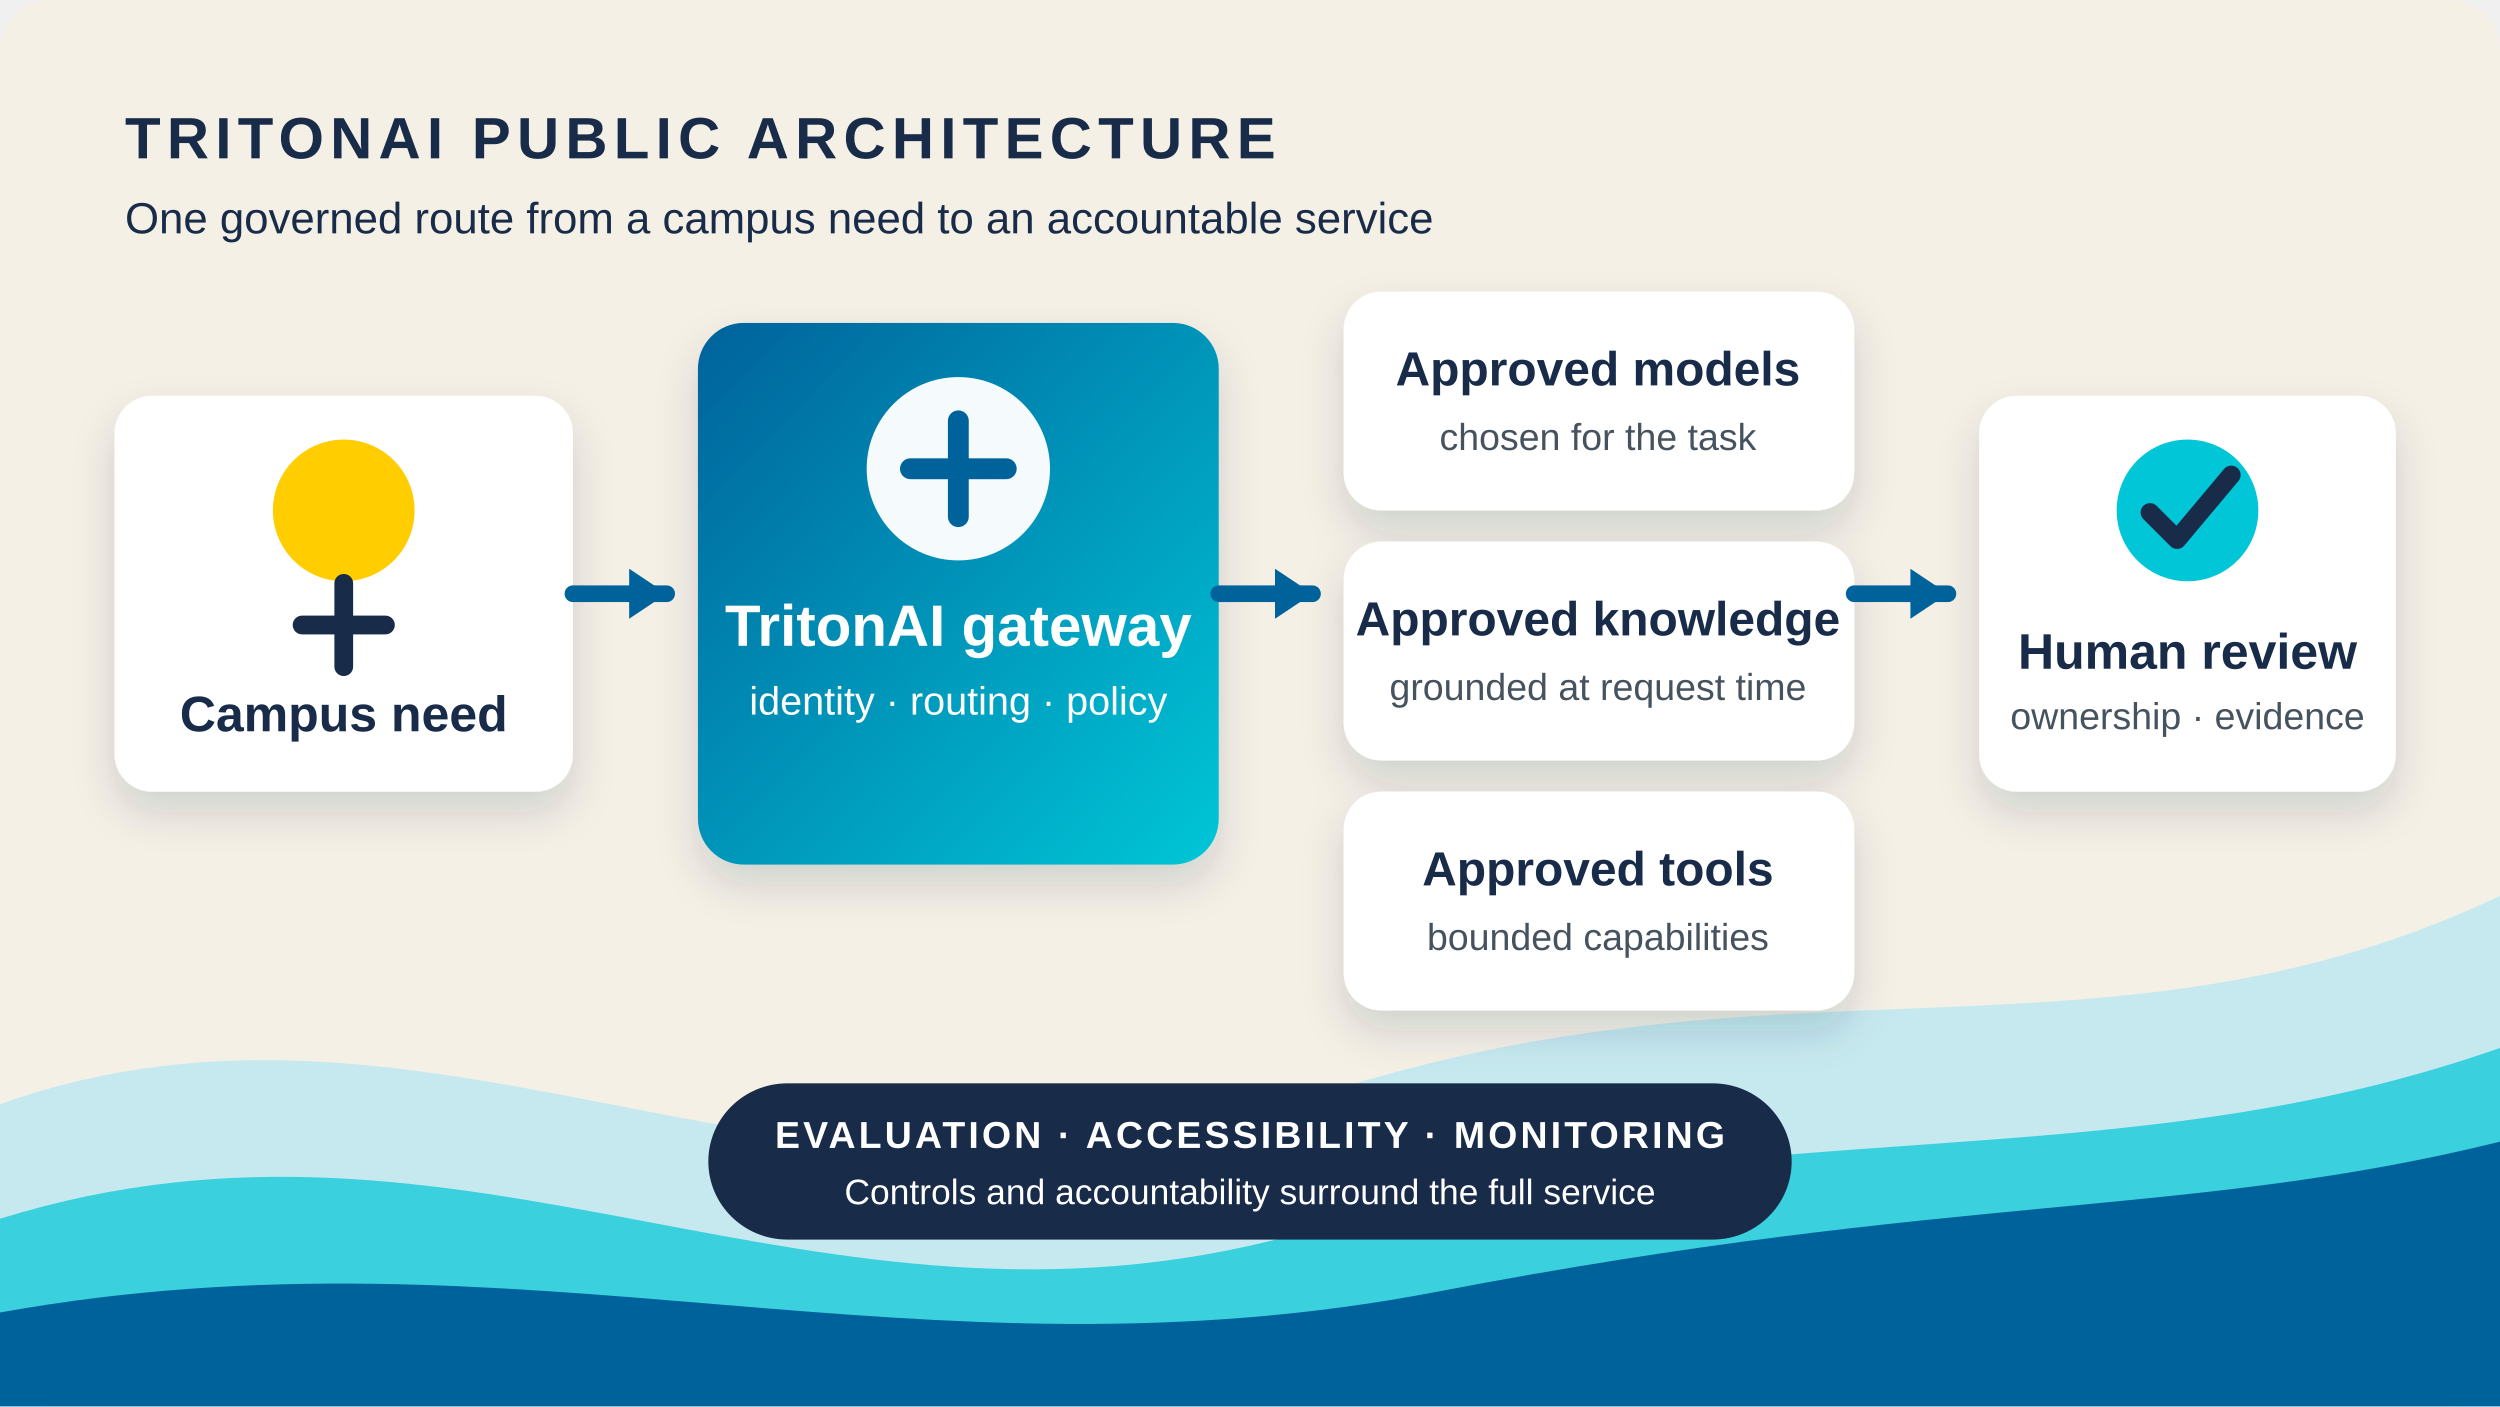
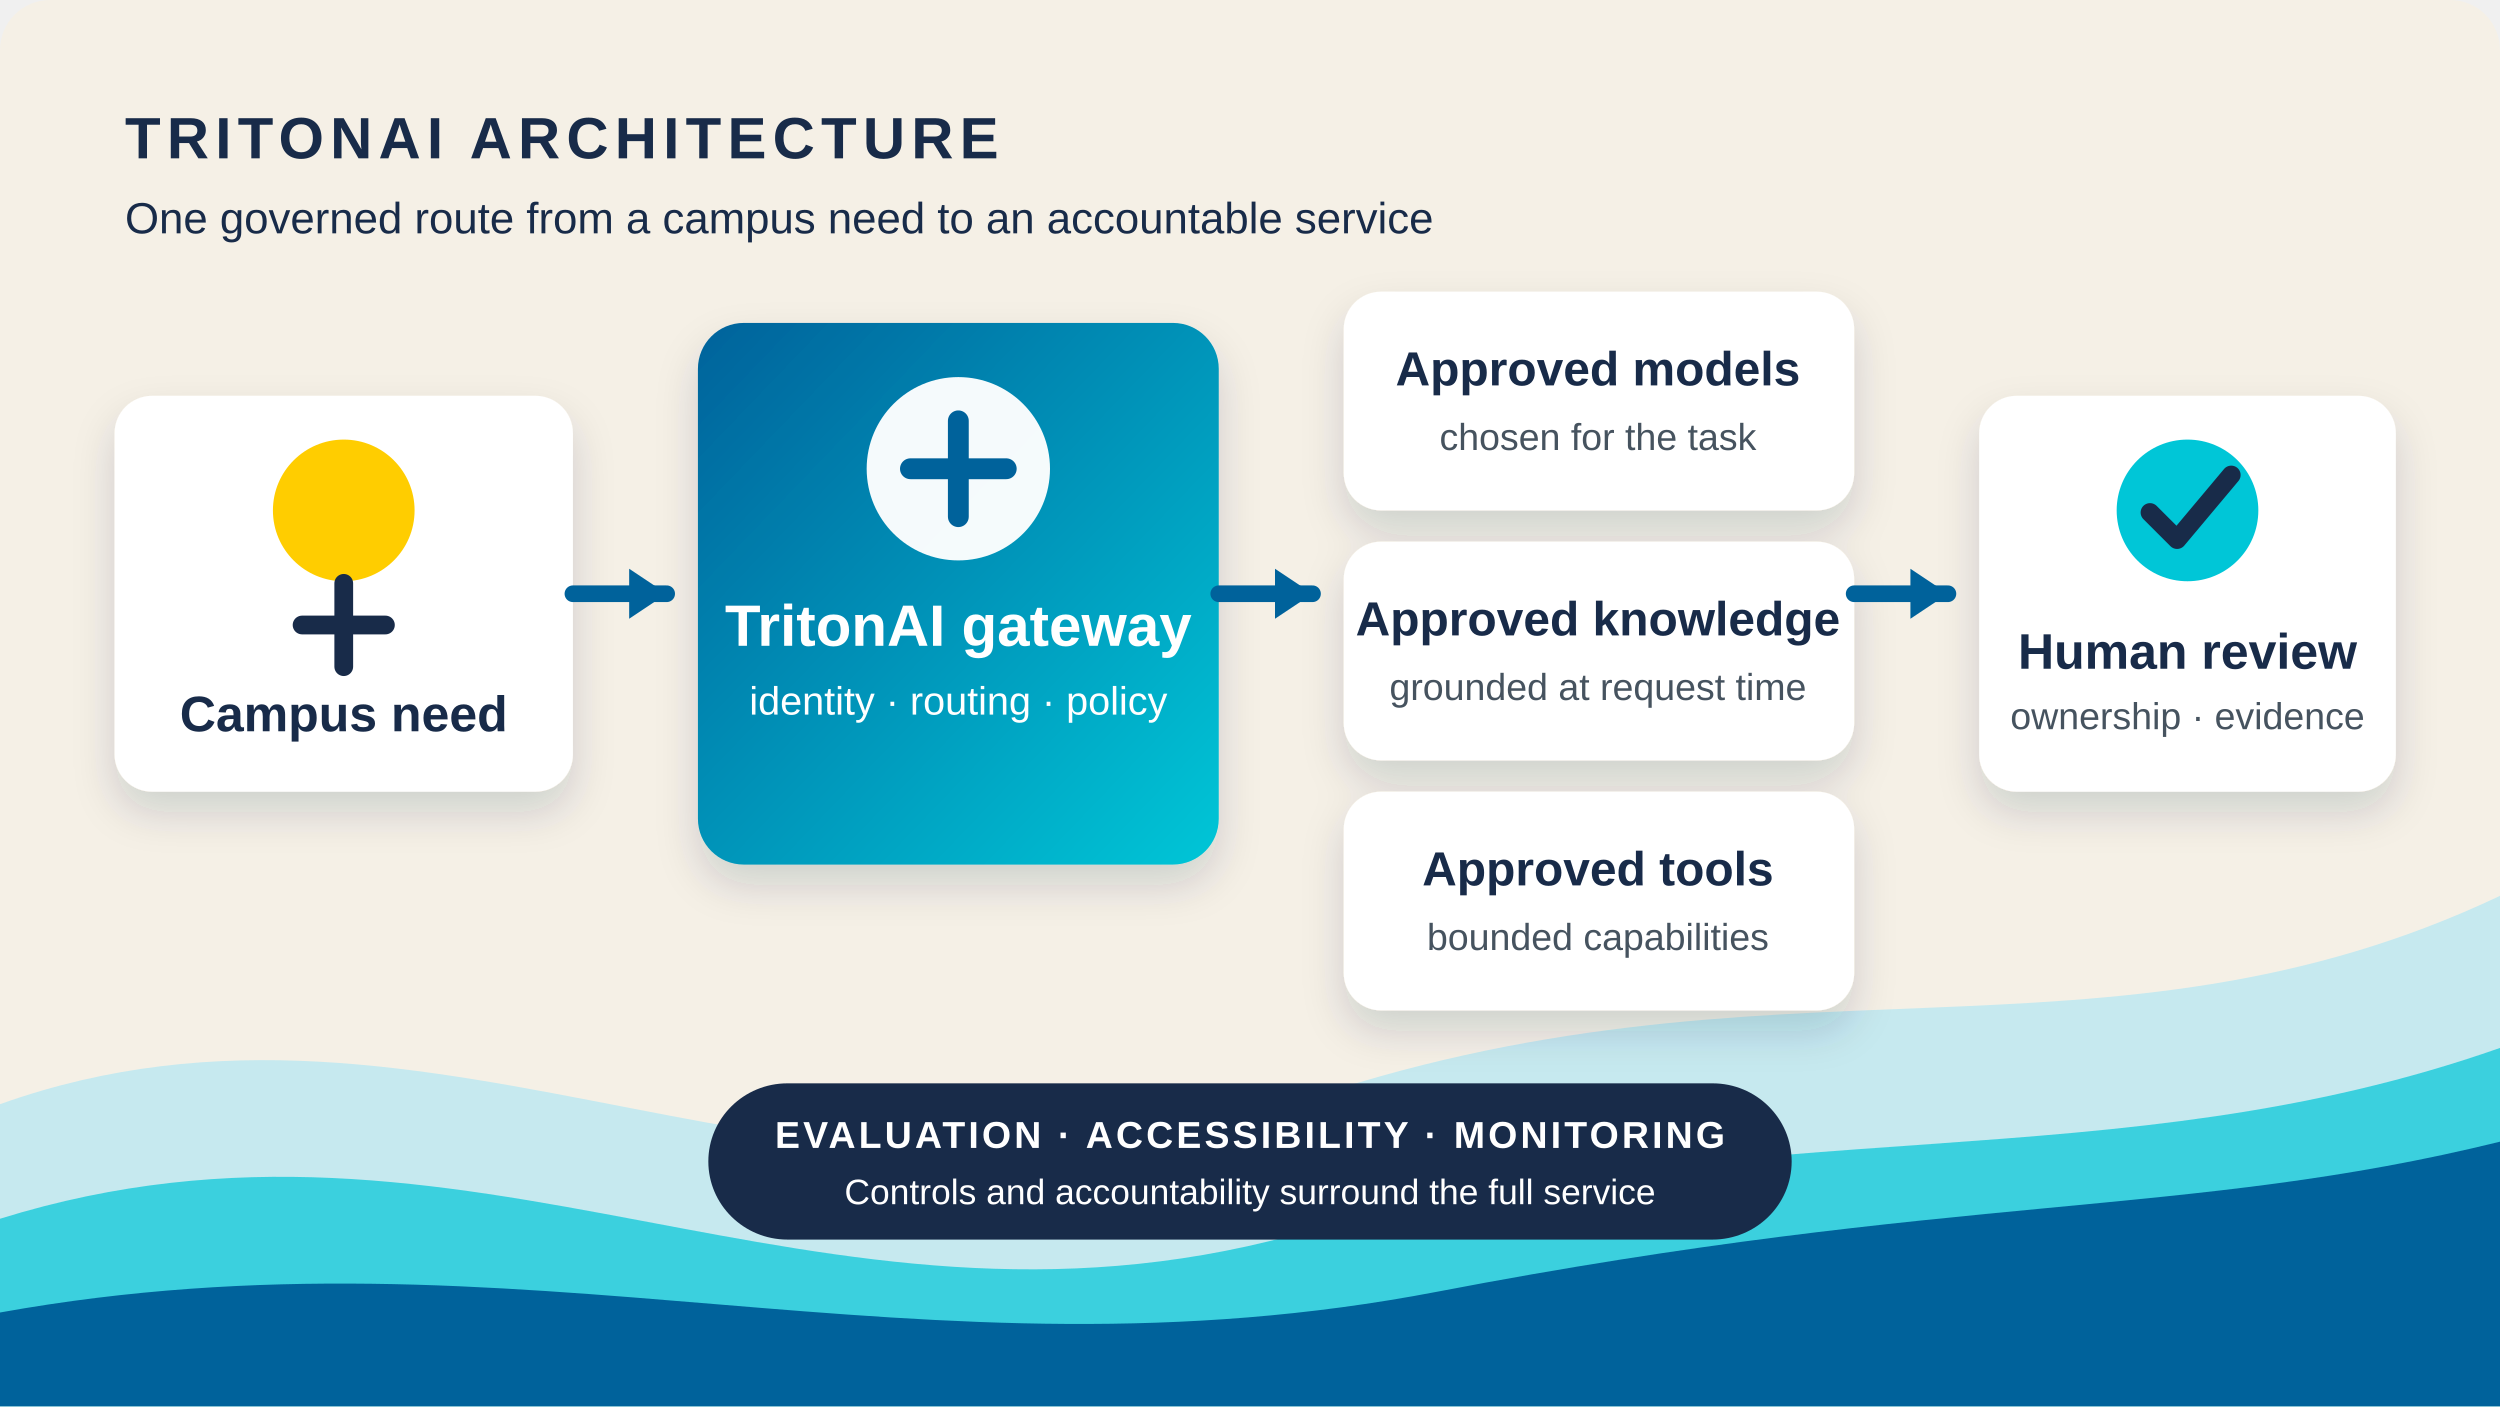
<svg xmlns="http://www.w3.org/2000/svg" viewBox="0 0 1200 675" role="img" aria-labelledby="title desc">
  <defs>
    <linearGradient id="ocean" x1="0" y1="0" x2="1" y2="1">
      <stop offset="0" stop-color="#00629b" />
      <stop offset="1" stop-color="#00c6d7" />
    </linearGradient>
    <filter id="shadow" x="-20%" y="-20%" width="140%" height="140%">
      <feDropShadow dx="0" dy="10" stdDeviation="10" flood-color="#182b49" flood-opacity=".16" />
    </filter>
  </defs>
  <rect width="1200" height="675" rx="24" fill="#f5f0e6" />
  <path d="M0 530C210 455 390 610 620 530s390-10 580-100v245H0z" fill="#c6e9ef" />
  <path d="M0 585c225-70 390 70 620 8s395-25 580-90v172H0z" fill="#00c6d7" opacity=".7" />
  <path d="M0 630c250-45 440 38 690-10s360-35 510-72v127H0z" fill="#00629b" />
  <g font-family="Arial, Helvetica, sans-serif" fill="#182b49">
-     <text x="60" y="76" font-size="28" font-weight="700" letter-spacing="3">TRITONAI PUBLIC ARCHITECTURE</text>
+     <text x="60" y="76" font-size="28" font-weight="700" letter-spacing="3">TRITONAI ARCHITECTURE</text>
    <text x="60" y="112" font-size="21">One governed route from a campus need to an accountable service</text>
  </g>
  <g filter="url(#shadow)">
    <rect x="55" y="190" width="220" height="190" rx="18" fill="#fff" />
    <rect x="335" y="155" width="250" height="260" rx="22" fill="url(#ocean)" />
    <rect x="645" y="140" width="245" height="105" rx="18" fill="#fff" />
    <rect x="645" y="260" width="245" height="105" rx="18" fill="#fff" />
    <rect x="645" y="380" width="245" height="105" rx="18" fill="#fff" />
    <rect x="950" y="190" width="200" height="190" rx="18" fill="#fff" />
  </g>
  <g stroke="#00629b" stroke-width="8" fill="none" stroke-linecap="round">
    <path d="M275 285h45" />
    <path d="M585 285h45" />
    <path d="M890 285h45" />
  </g>
  <g fill="#00629b">
    <path d="m320 285-18-12v24z" />
    <path d="m630 285-18-12v24z" />
    <path d="m935 285-18-12v24z" />
  </g>
  <g font-family="Arial, Helvetica, sans-serif" text-anchor="middle">
    <circle cx="165" cy="245" r="34" fill="#ffcd00" />
    <path d="M145 300h40m-20-20v40" stroke="#182b49" stroke-width="9" stroke-linecap="round" />
    <text x="165" y="351" fill="#182b49" font-size="24" font-weight="700">Campus need</text>
    <circle cx="460" cy="225" r="44" fill="#fff" opacity=".96" />
    <path d="M437 225h46M460 202v46" stroke="#00629b" stroke-width="10" stroke-linecap="round" />
    <text x="460" y="310" fill="#fff" font-size="28" font-weight="700">TritonAI gateway</text>
    <text x="460" y="343" fill="#fff" font-size="19">identity · routing · policy</text>
    <text x="767" y="185" fill="#182b49" font-size="23" font-weight="700">Approved models</text>
    <text x="767" y="216" fill="#46535f" font-size="18">chosen for the task</text>
    <text x="767" y="305" fill="#182b49" font-size="23" font-weight="700">Approved knowledge</text>
    <text x="767" y="336" fill="#46535f" font-size="18">grounded at request time</text>
    <text x="767" y="425" fill="#182b49" font-size="23" font-weight="700">Approved tools</text>
    <text x="767" y="456" fill="#46535f" font-size="18">bounded capabilities</text>
    <circle cx="1050" cy="245" r="34" fill="#00c6d7" />
    <path d="m1032 246 13 13 26-31" stroke="#182b49" stroke-width="9" fill="none" stroke-linecap="round" stroke-linejoin="round" />
    <text x="1050" y="321" fill="#182b49" font-size="24" font-weight="700">Human review</text>
    <text x="1050" y="350" fill="#46535f" font-size="18">ownership · evidence</text>
  </g>
  <g font-family="Arial, Helvetica, sans-serif" text-anchor="middle">
    <rect x="340" y="520" width="520" height="75" rx="38" fill="#182b49" />
    <text x="600" y="551" fill="#fff" font-size="18" font-weight="700" letter-spacing="1.5">EVALUATION · ACCESSIBILITY · MONITORING</text>
    <text x="600" y="578" fill="#fff" font-size="17">Controls and accountability surround the full service</text>
  </g>
</svg>
